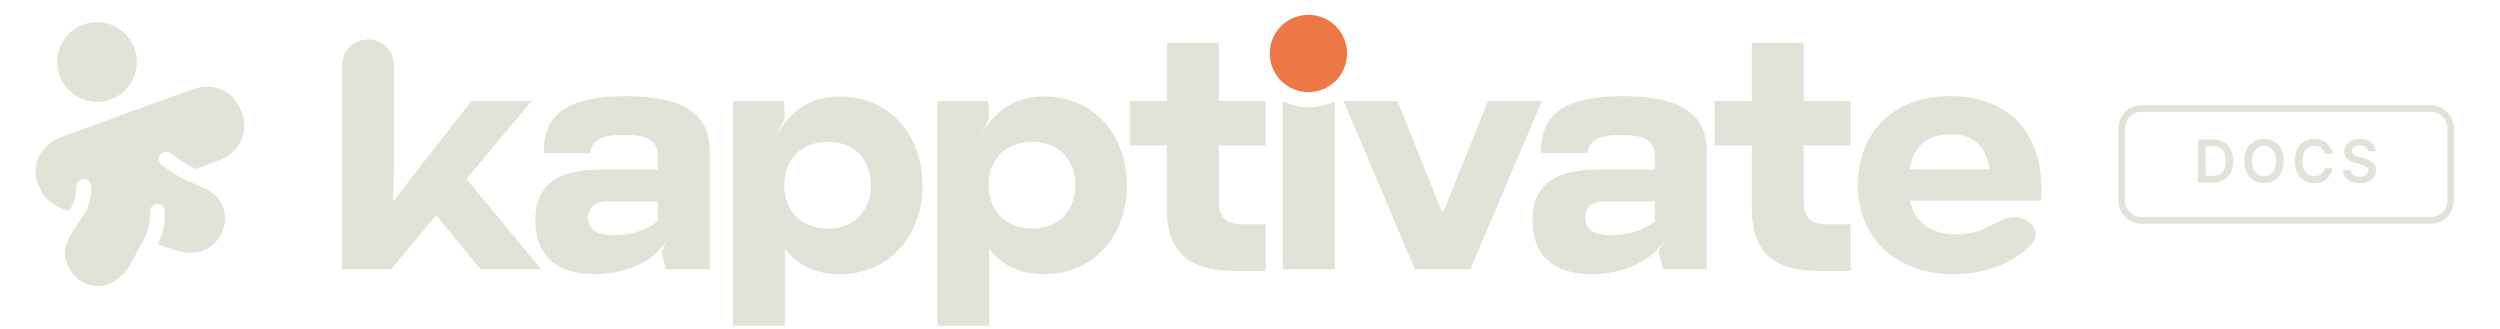
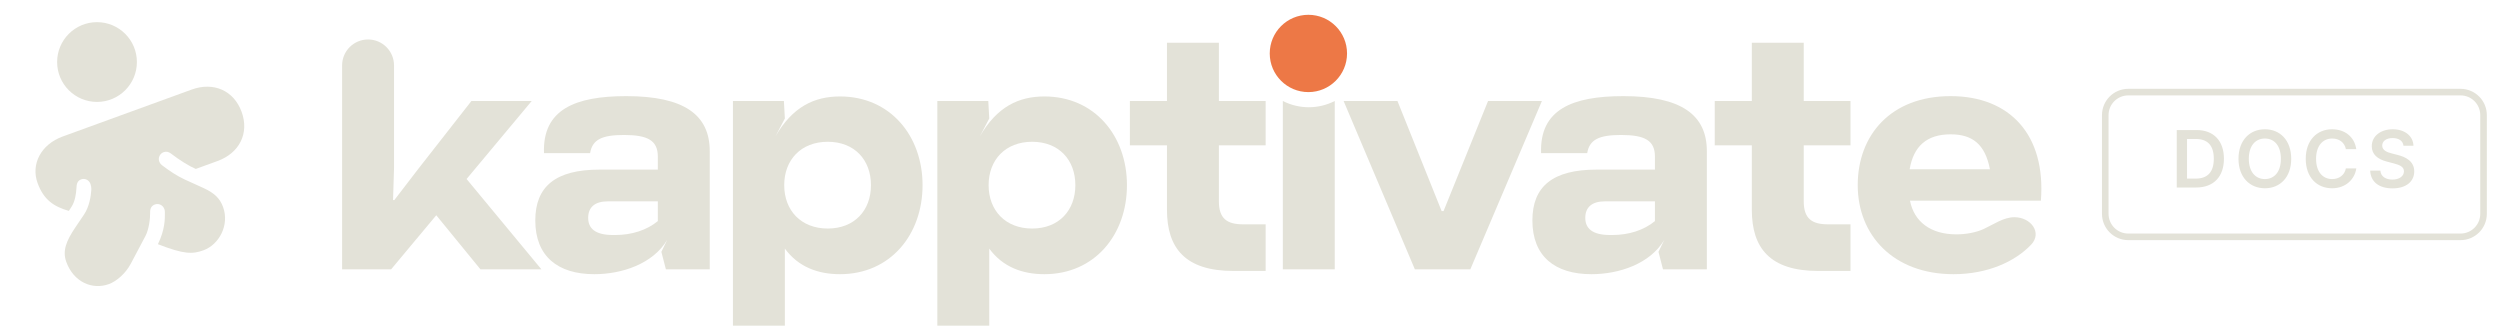
<svg xmlns="http://www.w3.org/2000/svg" width="760" height="100" viewBox="0 0 760 100" fill="none">
  <path d="M164.584 81.876L141.841 54.417L161.643 30.699H143.311L127.136 51.367L119.881 60.815H119.489L119.783 51.17V19.892C119.783 15.533 116.25 12 111.892 12C107.533 12 104 15.533 104 19.892V81.876H118.901L132.625 65.44L146.056 81.876H164.584Z" fill="#E3E2D8" />
  <path d="M190.373 29.223C174.884 29.223 164.884 33.258 165.374 46.544H179.393C180.079 42.411 183.02 41.033 189.687 41.033C196.941 41.033 199.98 42.706 199.98 47.627V51.563H182.236C168.904 51.563 162.728 56.681 162.728 67.015C162.728 77.939 169.59 83.352 180.668 83.352C189.098 83.352 198.509 80.203 202.823 72.92L201.058 76.561L202.431 81.876H215.763V45.954C215.763 34.931 208.019 29.223 190.373 29.223ZM186.353 71.443C180.864 71.443 178.805 69.377 178.805 66.227C178.805 62.98 180.864 61.208 184.785 61.208H199.98V67.212C196.647 69.967 192.039 71.443 187.04 71.443H186.353Z" fill="#E3E2D8" />
  <path d="M255.361 29.321C247.519 29.321 240.951 32.471 235.755 41.426L238.598 36.014L238.304 30.699H222.815V99H238.598V75.577C242.715 81.187 248.695 83.352 255.361 83.352C270.654 83.352 280.458 71.345 280.458 56.287C280.458 41.328 270.654 29.321 255.361 29.321ZM251.636 69.475C243.499 69.475 238.402 63.964 238.402 56.287C238.402 48.611 243.499 43.099 251.636 43.099C259.773 43.099 264.773 48.611 264.773 56.287C264.773 63.964 259.773 69.475 251.636 69.475Z" fill="#E3E2D8" />
  <path d="M317.497 29.321C309.655 29.321 303.086 32.471 297.891 41.426L300.734 36.014L300.44 30.699H284.95V99H300.734V75.577C304.851 81.187 310.831 83.352 317.497 83.352C332.79 83.352 342.594 71.345 342.594 56.287C342.594 41.328 332.79 29.321 317.497 29.321ZM313.772 69.475C305.635 69.475 300.538 63.964 300.538 56.287C300.538 48.611 305.635 43.099 313.772 43.099C321.909 43.099 326.908 48.611 326.908 56.287C326.908 63.964 321.909 69.475 313.772 69.475Z" fill="#E3E2D8" />
  <path d="M384.756 44.182V30.699H370.541V12.984H354.758V30.699H343.484V44.182H354.758V63.767C354.758 75.38 360.248 82.368 374.953 82.368H384.756V68.196H377.894C372.992 68.196 370.541 66.424 370.541 61.208V44.182H384.756Z" fill="#E3E2D8" />
  <path d="M389.982 81.876H405.765V30.699C400.81 33.236 394.937 33.236 389.982 30.699V81.876Z" fill="#E3E2D8" />
  <path d="M430.117 81.876H446.979L468.742 30.699H452.371L438.842 64.161H438.254L424.824 30.699H408.452L430.117 81.876Z" fill="#E3E2D8" />
  <path d="M493.492 29.223C478.003 29.223 468.004 33.258 468.494 46.544H482.513C483.199 42.411 486.14 41.033 492.806 41.033C500.061 41.033 503.1 42.706 503.1 47.627V51.563H485.356C472.023 51.563 465.847 56.681 465.847 67.015C465.847 77.939 472.709 83.352 483.787 83.352C492.218 83.352 501.629 80.203 505.942 72.92L504.178 76.561L505.55 81.876H518.883V45.954C518.883 34.931 511.138 29.223 493.492 29.223ZM489.473 71.443C483.983 71.443 481.925 69.377 481.925 66.227C481.925 62.98 483.983 61.208 487.905 61.208H503.1V67.212C499.766 69.967 495.159 71.443 490.159 71.443H489.473Z" fill="#E3E2D8" />
  <path d="M562.551 44.182V30.699H548.336V12.984H532.553V30.699H521.279V44.182H532.553V63.767C532.553 75.38 538.043 82.368 552.748 82.368H562.551V68.196H555.689C550.787 68.196 548.336 66.424 548.336 61.208V44.182H562.551Z" fill="#E3E2D8" />
  <path d="M580.63 61.011H620.431C622 41.033 611.02 29.223 592.982 29.223C574.846 29.223 564.749 41.033 564.749 56.287C564.749 71.542 575.631 83.352 593.865 83.352C604.253 83.352 612.595 79.505 617.468 74.375C620.922 70.738 617.386 66.031 612.37 66.031C609.12 66.031 606.075 68.2 603.129 69.574C600.712 70.701 597.602 71.247 594.747 71.247C586.904 71.247 581.905 67.408 580.63 61.011ZM592.982 40.836C599.551 40.836 603.472 43.788 604.942 51.465H580.532C581.709 44.477 585.728 40.836 592.982 40.836Z" fill="#E3E2D8" />
  <path d="M11.425 55.64C13.305 60.805 16.413 62.812 20.93 64.116L21.811 62.749C22.773 61.211 23.139 59.08 23.241 57.141C23.283 56.079 23.451 54.972 24.668 54.529C25.886 54.086 27.093 54.788 27.505 55.922C27.643 56.3 27.803 57.002 27.754 57.781C27.659 59.48 27.171 62.843 25.526 65.249L22.932 69.094C20.146 73.199 18.929 76.257 20.152 79.616C22.383 85.746 28.034 88.207 33.115 86.358C35.256 85.579 38.134 83.295 39.813 80.068L44.208 71.764C45.257 69.813 45.688 66.422 45.638 64.586C45.607 63.456 45.992 62.555 47.084 62.158C48.26 61.73 49.535 62.359 49.978 63.577C50.146 64.039 50.135 64.661 50.123 65.284C50.112 66.429 50.19 69.777 48.007 74.233C55.938 77.338 58.537 77.295 61.855 76.088C66.599 74.361 69.816 68.435 67.814 62.934C66.836 60.247 65.11 58.64 61.803 57.133L56.164 54.573C53.873 53.505 51.628 52.04 49.52 50.429C49.001 50.048 48.653 49.746 48.408 49.074C47.996 47.941 48.625 46.665 49.717 46.268C50.515 45.977 51.24 46.142 51.889 46.618C54.662 48.748 57.422 50.454 59.511 51.358L66.145 48.943C72.779 46.528 75.824 40.522 73.455 34.014C71.071 27.464 64.878 24.82 58.244 27.235L19.068 41.493C12.433 43.908 9.347 49.929 11.425 55.64Z" fill="#E3E2D8" />
  <circle cx="29.491" cy="18.86" r="12.124" fill="#E3E2D8" />
  <circle cx="397.75" cy="16.25" r="11.75" fill="#ED7846" />
-   <rect x="645" y="33" width="100" height="34" rx="6" stroke="#E3E2D8" stroke-width="2" fill="none" />
-   <text x="695" y="55.5" font-family="Geist, ui-sans-serif, system-ui, -apple-system, sans-serif" font-size="18" font-weight="600" letter-spacing="1.5" text-anchor="middle" fill="#E3E2D8">DOCS</text>
+   <rect x="640" y="28" width="115" height="44" rx="7" stroke="#E3E2D8" stroke-width="2" fill="none" />
+   <text x="697.5" y="57" font-family="Geist, ui-sans-serif, system-ui, -apple-system, sans-serif" font-size="24" font-weight="600" letter-spacing="2" text-anchor="middle" fill="#E3E2D8">DOCS</text>
</svg>
